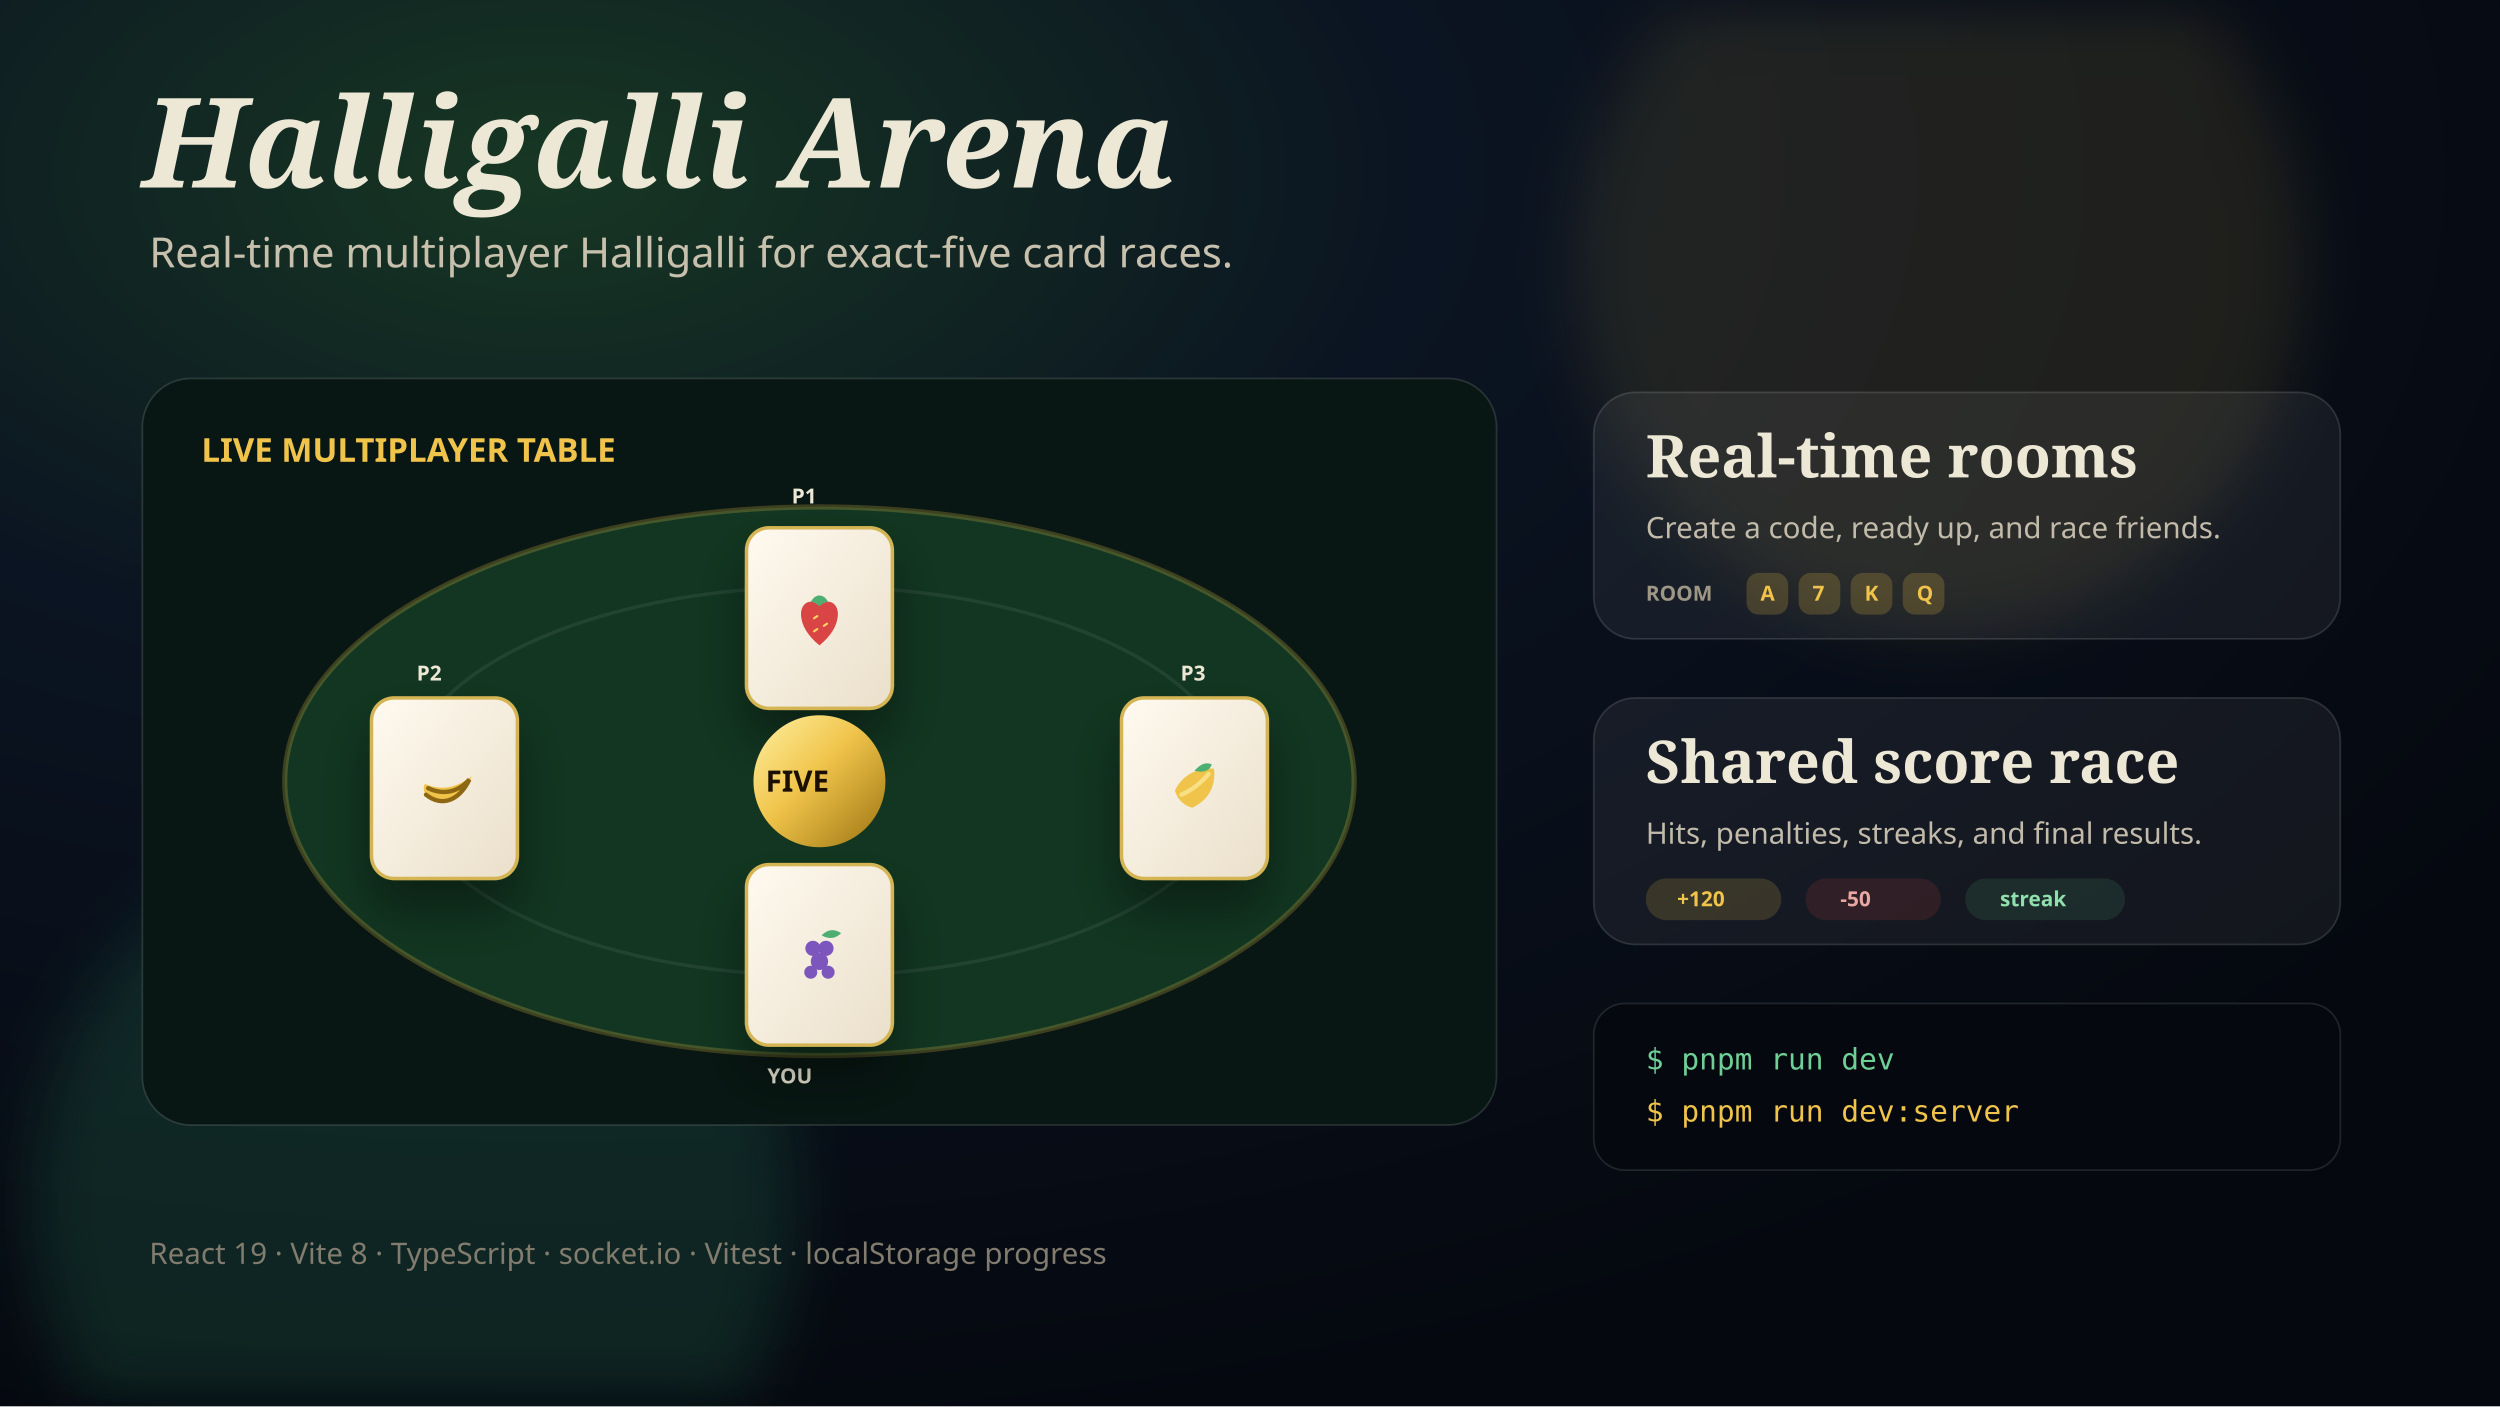
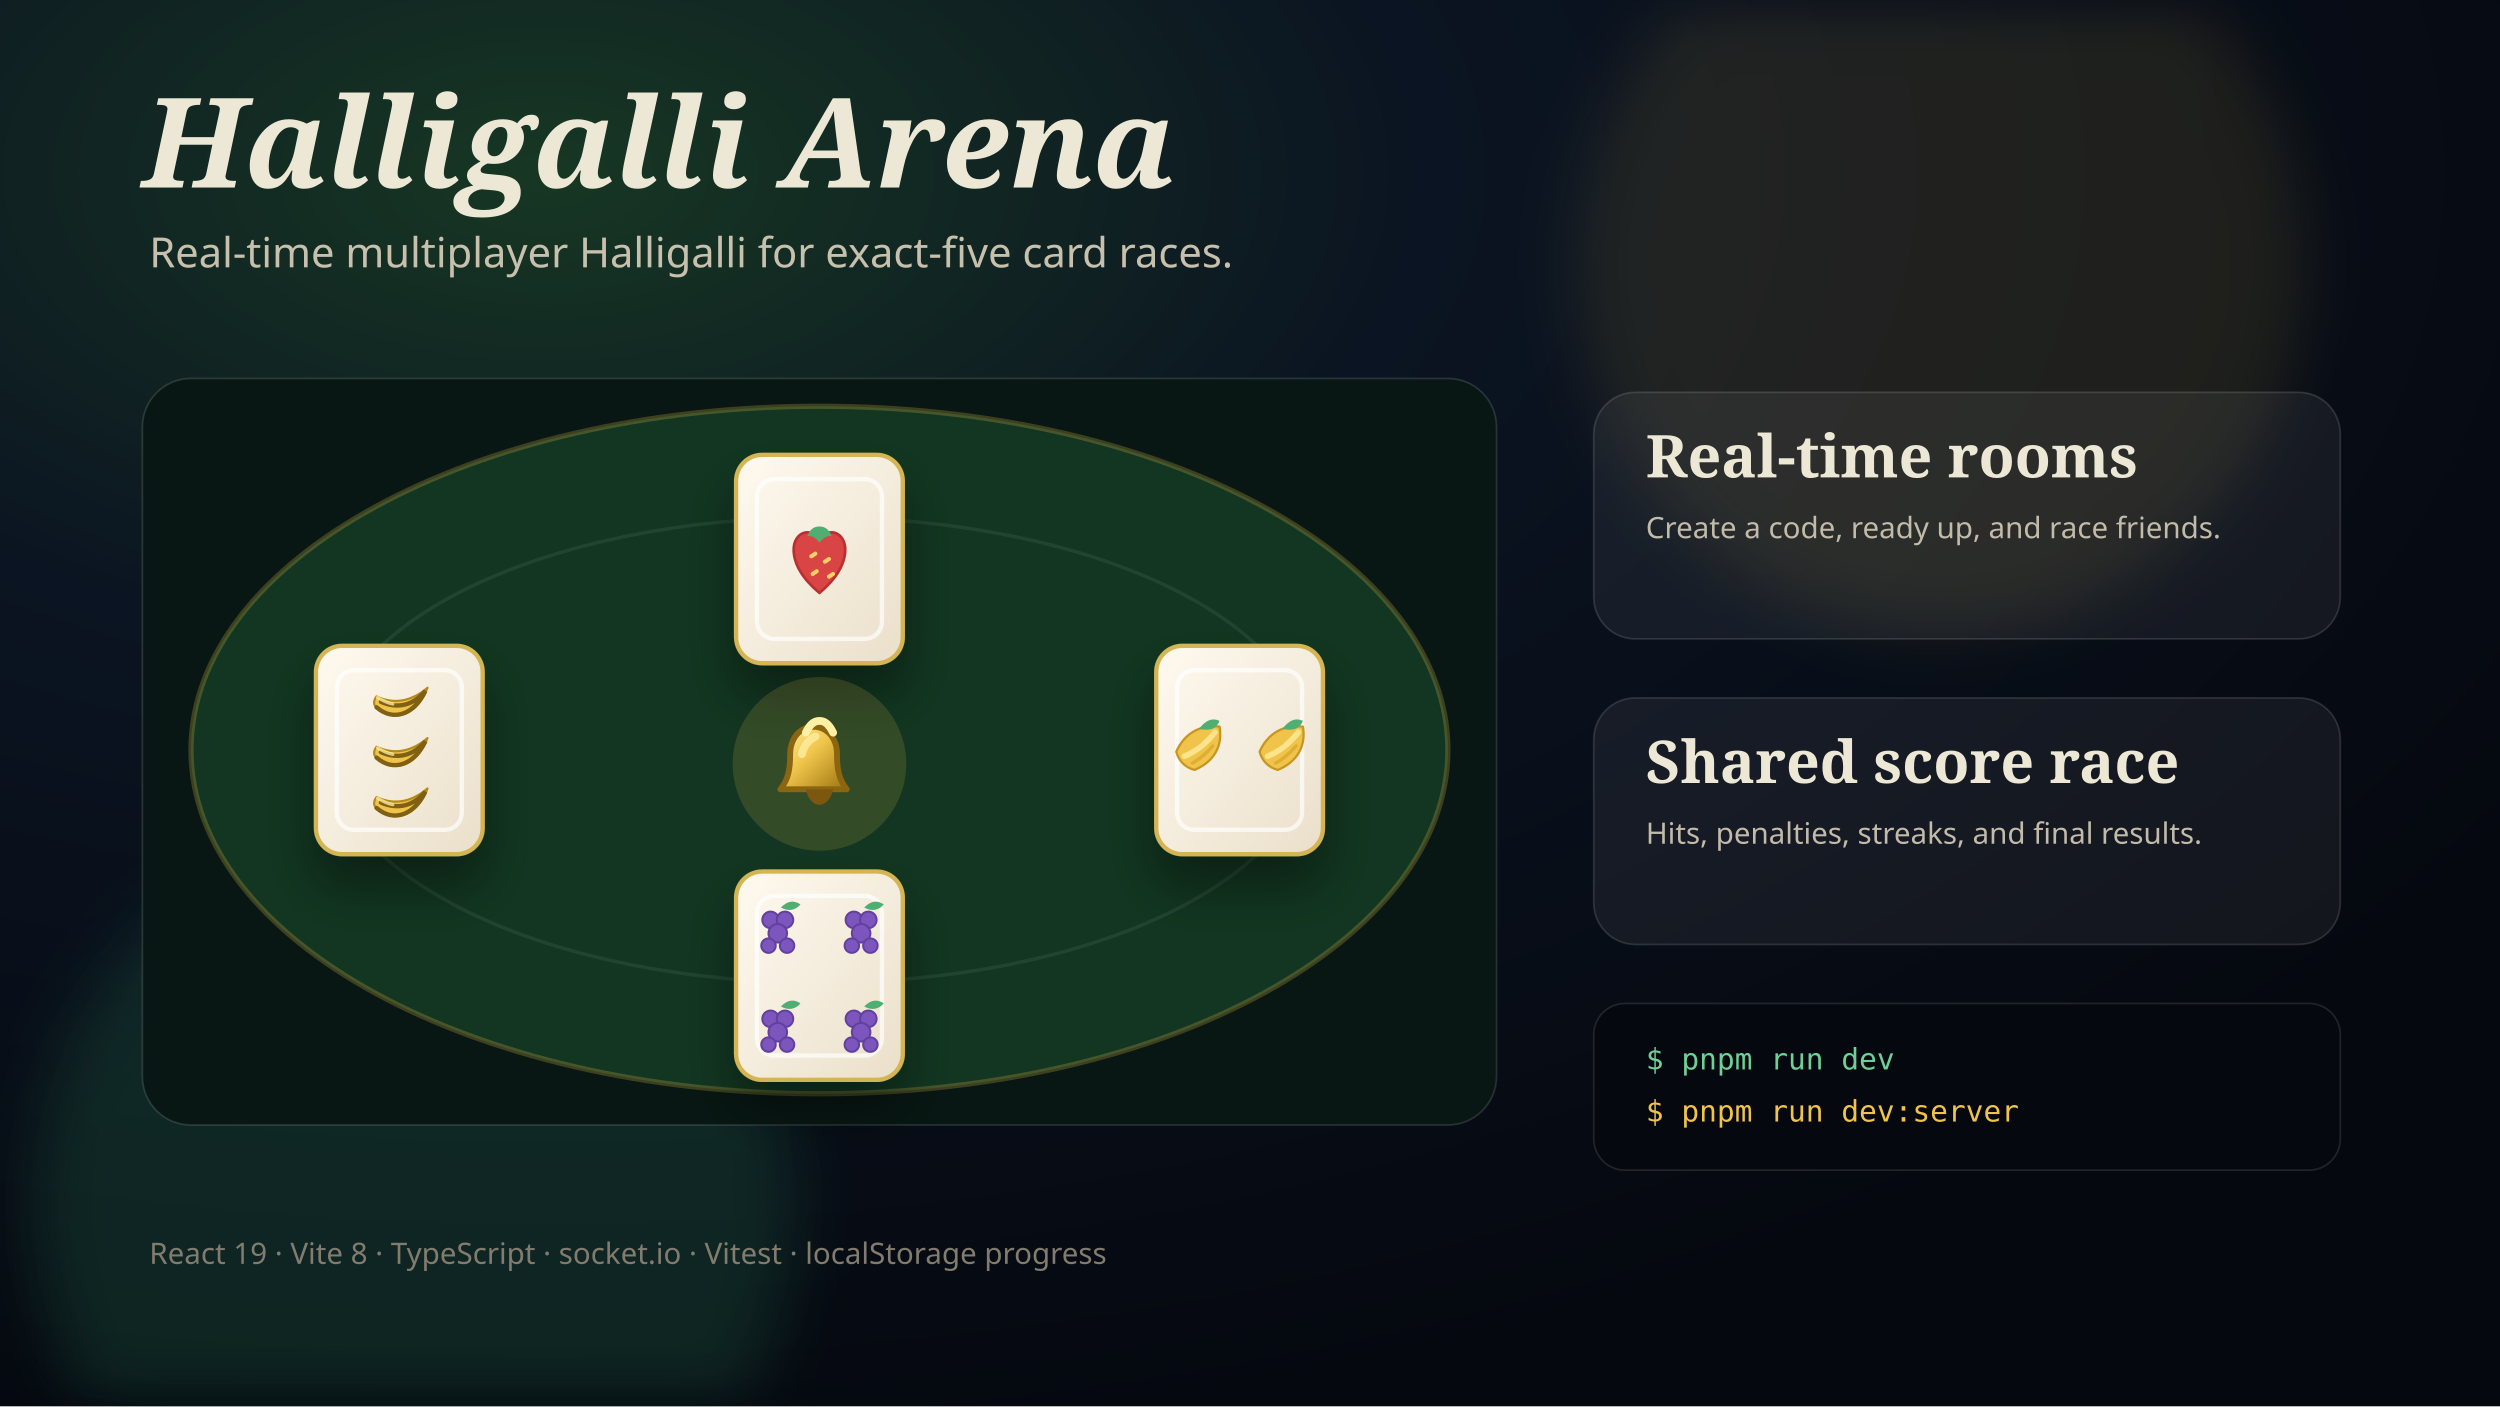
<svg xmlns="http://www.w3.org/2000/svg" viewBox="0 0 1440 810" role="img" aria-labelledby="title desc">
  <defs>
    <radialGradient id="page" cx="22%" cy="12%" r="92%">
      <stop offset="0" stop-color="#173723" />
      <stop offset=".38" stop-color="#0b1422" />
      <stop offset="1" stop-color="#05080f" />
    </radialGradient>
    <linearGradient id="gold" x1="0" x2="1" y1="0" y2="1">
      <stop offset="0" stop-color="#fff0a3" />
      <stop offset=".45" stop-color="#f0c44a" />
      <stop offset="1" stop-color="#9b7311" />
    </linearGradient>
    <linearGradient id="card" x1="0" x2="1" y1="0" y2="1">
      <stop offset="0" stop-color="#fffaf0" />
      <stop offset="1" stop-color="#eadfca" />
    </linearGradient>
    <filter id="soft" x="-20%" y="-20%" width="140%" height="140%">
      <feGaussianBlur stdDeviation="18" />
    </filter>
    <filter id="lift" x="-25%" y="-25%" width="150%" height="150%">
      <feDropShadow dx="0" dy="18" stdDeviation="14" flood-color="#020409" flood-opacity=".38" />
    </filter>
    <symbol id="strawberry" viewBox="0 0 64 64">
-       <path d="M32 54C21 45 15 35 15 25c0-8 6-14 14-10 1 1 2 1 3 2 1-1 2-1 3-2 8-4 14 2 14 10 0 10-6 20-17 29Z" fill="#d94545" />
-       <path d="M24 14c3 0 5 1 8 4 3-3 5-4 8-4-2-4-5-6-8-6s-6 2-8 6Z" fill="#4fae72" />
-       <path d="M27 29l3-2m6 9 3-2m-12 7 3-2" stroke="#ffd166" stroke-width="2" stroke-linecap="round" />
+       <path d="M32 57C20 47 13 36 13 25c0-9 7-16 16-11 1 1 2 2 3 3 1-1 2-2 3-3 9-5 16 2 16 11 0 11-7 22-19 32Z" fill="#d94545" stroke="#b93030" stroke-width="2" stroke-linejoin="round" />
+       <path d="M23 15c4 0 6 1 9 5 3-4 5-5 9-5-2-5-5-7-9-7s-7 2-9 7Z" fill="#4fae72" />
+       <path d="M29 28l-3 2m13 2l-3 2m-6 7l-3 2m15 0l-3 2" stroke="#ffd166" stroke-width="3" stroke-linecap="round" />
    </symbol>
    <symbol id="banana" viewBox="0 0 64 64">
-       <path d="M15 38c17 13 35 4 42-17-13 10-27 14-43 7-2 4-1 7 1 10Z" fill="#f0c44a" />
-       <path d="M17 32c15 7 28 3 38-8-9 19-25 26-40 14" fill="none" stroke="#8d6712" stroke-width="4" stroke-linecap="round" />
+       <path d="M11 39c17 15 38 7 47-18-14 12-30 16-47 8-3 4-3 8 0 10Z" fill="#f0c44a" stroke="#b58a1b" stroke-width="2" stroke-linejoin="round" />
+       <path d="M15 34c16 7 30 3 41-10-10 21-29 29-45 15" fill="none" stroke="#806012" stroke-width="4" stroke-linecap="round" />
+       <path d="M12 30c5 3 9 5 14 6" stroke="#fff0a3" stroke-width="3" stroke-linecap="round" opacity=".75" />
    </symbol>
    <symbol id="lemon" viewBox="0 0 64 64">
-       <path d="M14 34c7-14 20-21 36-20 2 16-5 29-20 36-8-2-14-8-16-16Z" fill="#f0c44a" />
-       <path d="M32 16c6-7 11-8 16-6-2 6-7 8-16 6Z" fill="#4fae72" />
-       <path d="M20 38c9-4 17-10 25-19" stroke="#fff0a3" stroke-width="4" stroke-linecap="round" opacity=".65" />
+       <path d="M13 35c7-16 21-24 38-22 3 17-5 31-22 38-8-2-14-8-16-16Z" fill="#f0c44a" stroke="#c89620" stroke-width="2" stroke-linejoin="round" />
+       <path d="M33 15c6-8 12-10 18-7-3 7-8 9-18 7Z" fill="#4fae72" />
+       <path d="M20 39c10-4 19-11 27-21" stroke="#fff0a3" stroke-width="5" stroke-linecap="round" opacity=".72" />
+       <path d="M27 45c6-3 12-8 18-15" stroke="#d39c21" stroke-width="3" stroke-linecap="round" opacity=".55" />
    </symbol>
    <symbol id="grapes" viewBox="0 0 64 64">
-       <path d="M34 14c6-6 12-6 18-2-5 5-11 6-18 2Z" fill="#4fae72" />
-       <g fill="#7d56bd">
-         <circle cx="26" cy="26" r="7" />
-         <circle cx="38" cy="26" r="7" />
-         <circle cx="32" cy="38" r="8" />
-         <circle cx="24" cy="48" r="6" />
-         <circle cx="40" cy="48" r="6" />
+       <path d="M35 13c7-7 13-7 19-3-5 6-12 7-19 3Z" fill="#4fae72" />
+       <g fill="#7d56bd" stroke="#6240a0" stroke-width="2">
+         <circle cx="25" cy="25" r="8" />
+         <circle cx="39" cy="25" r="8" />
+         <circle cx="32" cy="38" r="9" />
+         <circle cx="23" cy="50" r="7" />
+         <circle cx="41" cy="50" r="7" />
      </g>
+     </symbol>
+     <symbol id="bell" viewBox="0 0 64 64">
+       <path d="M18 45h28c-4-5-5-10-5-18 0-8-5-14-12-14s-12 6-12 14c0 8-1 13-5 18Z" fill="url(#gold)" stroke="#8b650f" stroke-width="3" stroke-linejoin="round" />
+       <path d="M25 45c1 5 4 8 7 8s6-3 7-8Z" fill="#7b580d" />
+       <path d="M25 16c2-4 4-6 7-6s5 2 7 6" fill="none" stroke="#fff0a3" stroke-width="4" stroke-linecap="round" />
+       <path d="M23 27c1-4 3-7 7-9" fill="none" stroke="#fff0a3" stroke-width="4" stroke-linecap="round" opacity=".75" />
    </symbol>
  </defs>
  <rect width="1440" height="810" fill="url(#page)" />
  <circle cx="1118" cy="152" r="210" fill="#f0c44a" opacity=".1" filter="url(#soft)" />
  <circle cx="238" cy="694" r="220" fill="#1f5840" opacity=".34" filter="url(#soft)" />
  <text x="82" y="108" fill="#ede8d5" font-family="Georgia, serif" font-size="72" font-style="italic" font-weight="700">Halligalli Arena</text>
  <text x="86" y="154" fill="#c7c0ad" font-family="Verdana, sans-serif" font-size="24">Real-time multiplayer Halligalli for exact-five card races.</text>
  <g transform="translate(82 218)">
    <rect width="780" height="430" rx="28" fill="#081713" stroke="#ffffff" stroke-opacity=".13" />
-     <ellipse cx="390" cy="232" rx="308" ry="158" fill="#123621" stroke="#e8c34a" stroke-opacity=".24" stroke-width="3" />
-     <ellipse cx="390" cy="232" rx="238" ry="112" fill="none" stroke="#ffffff" stroke-opacity=".07" stroke-width="2" />
-     <text x="34" y="48" fill="#f0c44a" font-family="Verdana, sans-serif" font-size="19" font-weight="700">LIVE MULTIPLAYER TABLE</text>
-     <g font-family="Verdana, sans-serif" font-size="12" font-weight="700" fill="#ede8d5">
-       <text x="374" y="72">P1</text>
-       <text x="158" y="174">P2</text>
-       <text x="598" y="174">P3</text>
-       <text x="360" y="406">YOU</text>
+     <ellipse cx="390" cy="214" rx="362" ry="198" fill="#123621" stroke="#e8c34a" stroke-opacity=".24" stroke-width="3" />
+     <ellipse cx="390" cy="214" rx="282" ry="134" fill="none" stroke="#ffffff" stroke-opacity=".07" stroke-width="2" />
+     <g filter="url(#lift)">
+       <rect x="342" y="44" width="96" height="120" rx="15" fill="url(#card)" stroke="#d5b552" stroke-width="2.5" />
+       <rect x="354" y="58" width="72" height="92" rx="10" fill="none" stroke="#ffffff" stroke-opacity=".68" stroke-width="2.5" />
+       <rect x="342" y="284" width="96" height="120" rx="15" fill="url(#card)" stroke="#d5b552" stroke-width="2.5" />
+       <rect x="354" y="298" width="72" height="92" rx="10" fill="none" stroke="#ffffff" stroke-opacity=".68" stroke-width="2.5" />
+       <rect x="100" y="154" width="96" height="120" rx="15" fill="url(#card)" stroke="#d5b552" stroke-width="2.5" />
+       <rect x="112" y="168" width="72" height="92" rx="10" fill="none" stroke="#ffffff" stroke-opacity=".68" stroke-width="2.5" />
+       <rect x="584" y="154" width="96" height="120" rx="15" fill="url(#card)" stroke="#d5b552" stroke-width="2.5" />
+       <rect x="596" y="168" width="72" height="92" rx="10" fill="none" stroke="#ffffff" stroke-opacity=".68" stroke-width="2.5" />
    </g>
-     <g filter="url(#lift)">
-       <rect x="348" y="86" width="84" height="104" rx="13" fill="url(#card)" stroke="#d5b552" stroke-width="2" />
-       <rect x="348" y="280" width="84" height="104" rx="13" fill="url(#card)" stroke="#d5b552" stroke-width="2" />
-       <rect x="132" y="184" width="84" height="104" rx="13" fill="url(#card)" stroke="#d5b552" stroke-width="2" />
-       <rect x="564" y="184" width="84" height="104" rx="13" fill="url(#card)" stroke="#d5b552" stroke-width="2" />
+     <use href="#strawberry" x="365" y="79" width="50" height="50" />
+     <g>
+       <use href="#banana" x="128" y="165" width="40" height="40" />
+       <use href="#banana" x="128" y="194" width="40" height="40" />
+       <use href="#banana" x="128" y="223" width="40" height="40" />
    </g>
-     <use href="#strawberry" x="370" y="120" width="40" height="40" />
-     <use href="#grapes" x="370" y="312" width="40" height="40" />
-     <use href="#banana" x="154" y="216" width="40" height="40" />
-     <use href="#lemon" x="586" y="216" width="40" height="40" />
    <g>
-       <circle cx="390" cy="232" r="38" fill="url(#gold)" />
-       <text x="359" y="238" fill="#1a0f00" font-family="Verdana, sans-serif" font-size="17" font-weight="800">FIVE</text>
+       <use href="#lemon" x="587" y="192" width="42" height="42" />
+       <use href="#lemon" x="635" y="192" width="42" height="42" />
+     </g>
+     <g>
+       <use href="#grapes" x="347" y="297" width="38" height="38" />
+       <use href="#grapes" x="395" y="297" width="38" height="38" />
+       <use href="#grapes" x="347" y="354" width="38" height="38" />
+       <use href="#grapes" x="395" y="354" width="38" height="38" />
+     </g>
+     <g>
+       <circle cx="390" cy="222" r="50" fill="#f0c44a" fill-opacity=".15" />
+       <use href="#bell" x="354" y="186" width="72" height="72" />
    </g>
  </g>
  <g transform="translate(918 226)">
    <rect width="430" height="142" rx="24" fill="#ffffff" fill-opacity=".058" stroke="#ffffff" stroke-opacity=".13" />
    <text x="30" y="49" fill="#ede8d5" font-family="Georgia, serif" font-size="34" font-weight="700">Real-time rooms</text>
    <text x="30" y="84" fill="#c2bbaa" font-family="Verdana, sans-serif" font-size="17">Create a code, ready up, and race friends.</text>
-     <g transform="translate(30 104)" font-family="Verdana, sans-serif" font-size="12" font-weight="700">
-       <text x="0" y="16" fill="#9f9786">ROOM</text>
-       <rect x="58" y="0" width="24" height="24" rx="7" fill="#f0c44a" fill-opacity=".2" />
-       <rect x="88" y="0" width="24" height="24" rx="7" fill="#f0c44a" fill-opacity=".2" />
-       <rect x="118" y="0" width="24" height="24" rx="7" fill="#f0c44a" fill-opacity=".2" />
-       <rect x="148" y="0" width="24" height="24" rx="7" fill="#f0c44a" fill-opacity=".2" />
-       <text x="66" y="16" fill="#f0c44a">A</text>
-       <text x="96" y="16" fill="#f0c44a">7</text>
-       <text x="126" y="16" fill="#f0c44a">K</text>
-       <text x="156" y="16" fill="#f0c44a">Q</text>
-     </g>
  </g>
  <g transform="translate(918 402)">
    <rect width="430" height="142" rx="24" fill="#ffffff" fill-opacity=".058" stroke="#ffffff" stroke-opacity=".13" />
    <text x="30" y="49" fill="#ede8d5" font-family="Georgia, serif" font-size="34" font-weight="700">Shared score race</text>
    <text x="30" y="84" fill="#c2bbaa" font-family="Verdana, sans-serif" font-size="17">Hits, penalties, streaks, and final results.</text>
-     <g transform="translate(30 104)" font-family="Verdana, sans-serif" font-size="12" font-weight="700">
-       <rect x="0" y="0" width="78" height="24" rx="12" fill="#f0c44a" fill-opacity=".16" />
-       <rect x="92" y="0" width="78" height="24" rx="12" fill="#d94545" fill-opacity=".14" />
-       <rect x="184" y="0" width="92" height="24" rx="12" fill="#4fae72" fill-opacity=".14" />
-       <text x="18" y="16" fill="#f0c44a">+120</text>
-       <text x="112" y="16" fill="#e8aaa0">-50</text>
-       <text x="204" y="16" fill="#8fe0ac">streak</text>
-     </g>
  </g>
  <g transform="translate(918 578)">
    <rect width="430" height="96" rx="18" fill="#05080f" stroke="#ffffff" stroke-opacity=".11" />
    <text x="30" y="38" fill="#6fcf97" font-family="ui-monospace, SFMono-Regular, Menlo, monospace" font-size="17">$ pnpm run dev</text>
    <text x="30" y="68" fill="#f0c44a" font-family="ui-monospace, SFMono-Regular, Menlo, monospace" font-size="17">$ pnpm run dev:server</text>
  </g>
  <text x="86" y="728" fill="#827c6e" font-family="Verdana, sans-serif" font-size="17">React 19 · Vite 8 · TypeScript · socket.io · Vitest · localStorage progress</text>
</svg>
